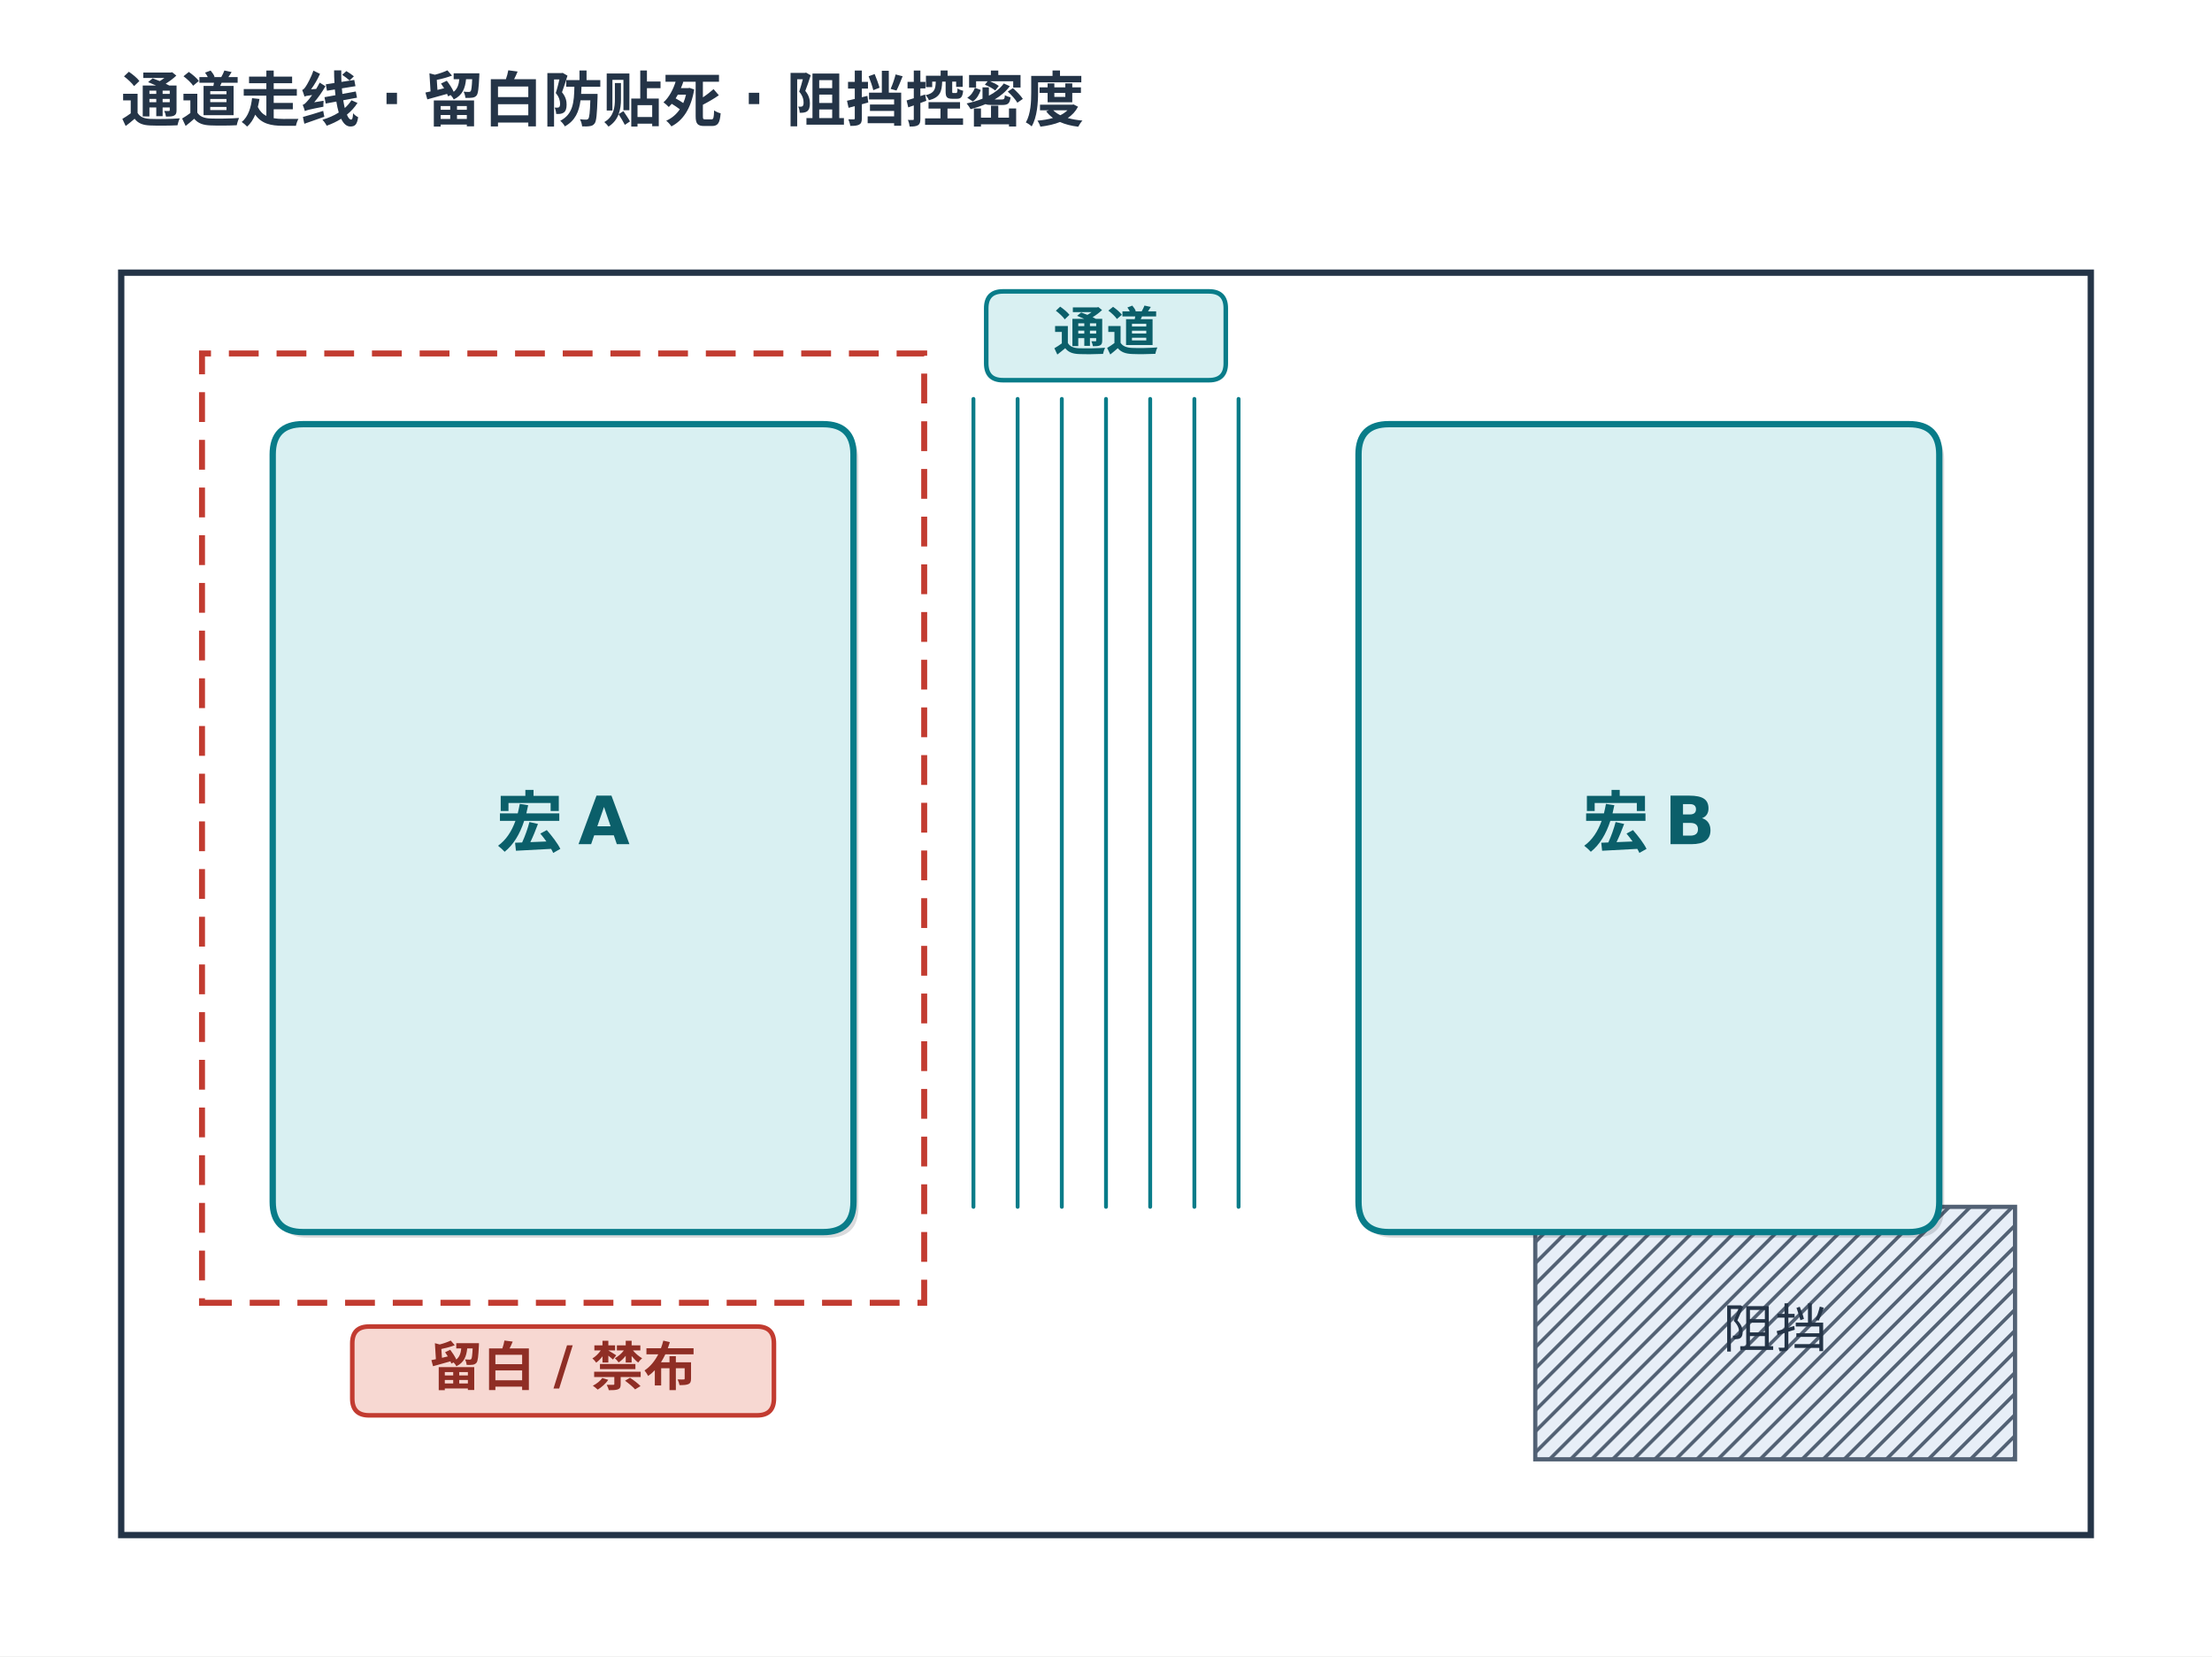
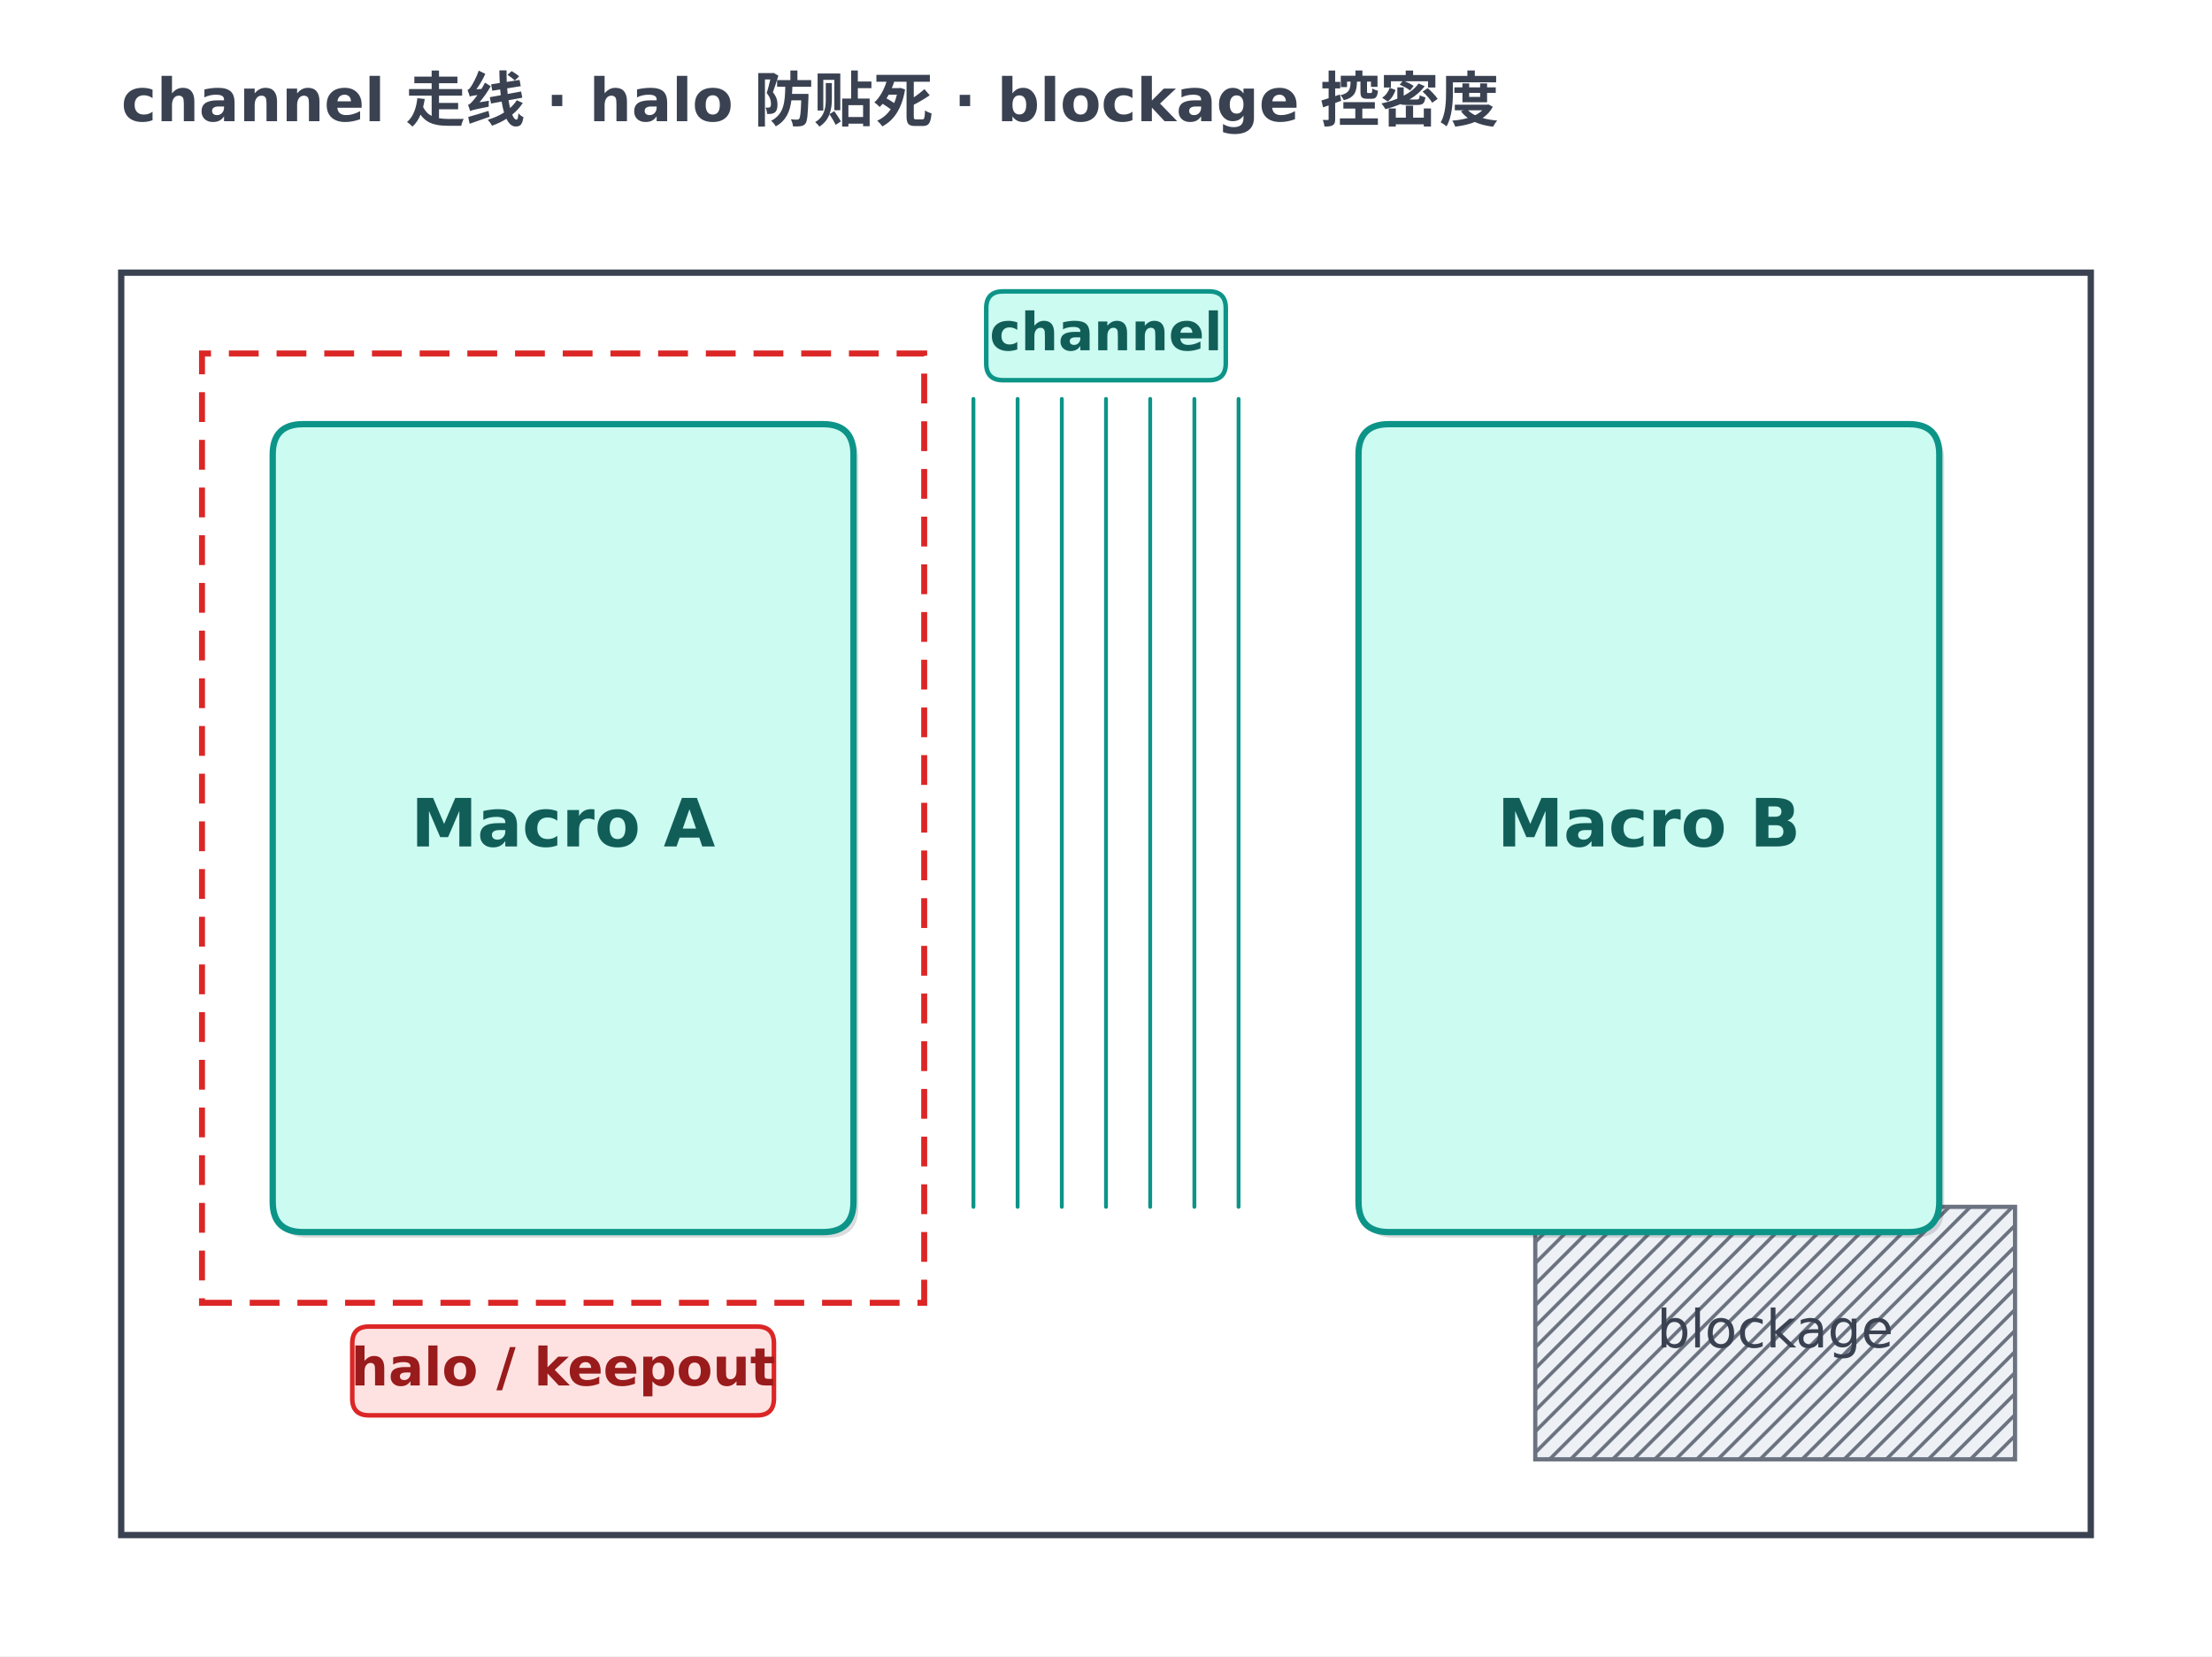
<svg xmlns="http://www.w3.org/2000/svg" width="630.72pt" height="472.32pt" viewBox="0 0 630.72 472.32" version="1.1">
  <defs>
    <style type="text/css">*{stroke-linejoin: round; stroke-linecap: butt}</style>
  </defs>
  <g id="figure_1">
    <g id="patch_1">
      <path d="M 0 472.32  L 630.72 472.32  L 630.72 0  L 0 0  z " style="fill: #ffffff" />
    </g>
    <g id="axes_1">
      <g id="patch_2">
-         <path d="M 5.76 466.56  L 624.96 466.56  L 624.96 5.76  L 5.76 5.76  z " clip-path="url(#p7eda6b12e1)" style="fill: #ffffff" />
+         <path d="M 5.76 466.56  L 624.96 466.56  L 624.96 5.76  L 5.76 5.76  z " clip-path="url(#pbcbeb73d18)" style="fill: #ffffff" />
      </g>
      <g id="patch_3">
-         <path d="M 34.56 437.76  L 596.16 437.76  L 596.16 77.76  L 34.56 77.76  z " clip-path="url(#p7eda6b12e1)" style="fill: #ffffff; stroke: #243447; stroke-width: 1.8; stroke-linejoin: miter" />
+         <path d="M 34.56 437.76  L 596.16 437.76  L 596.16 77.76  L 34.56 77.76  z " clip-path="url(#pbcbeb73d18)" style="fill: #ffffff; stroke: #3a4252; stroke-width: 1.8; stroke-linejoin: miter" />
      </g>
      <g id="line2d_1">
-         <path d="M 277.56 344.16  L 277.56 113.76  " clip-path="url(#p7eda6b12e1)" style="fill: none; stroke: #087C89; stroke-width: 1.1; stroke-linecap: round" />
+         <path d="M 277.56 344.16  L 277.56 113.76  " clip-path="url(#pbcbeb73d18)" style="fill: none; stroke: #0d9488; stroke-width: 1.1; stroke-linecap: round" />
      </g>
      <g id="line2d_2">
-         <path d="M 290.16 344.16  L 290.16 113.76  " clip-path="url(#p7eda6b12e1)" style="fill: none; stroke: #087C89; stroke-width: 1.1; stroke-linecap: round" />
+         <path d="M 290.16 344.16  L 290.16 113.76  " clip-path="url(#pbcbeb73d18)" style="fill: none; stroke: #0d9488; stroke-width: 1.1; stroke-linecap: round" />
      </g>
      <g id="line2d_3">
-         <path d="M 302.76 344.16  L 302.76 113.76  " clip-path="url(#p7eda6b12e1)" style="fill: none; stroke: #087C89; stroke-width: 1.1; stroke-linecap: round" />
+         <path d="M 302.76 344.16  L 302.76 113.76  " clip-path="url(#pbcbeb73d18)" style="fill: none; stroke: #0d9488; stroke-width: 1.1; stroke-linecap: round" />
      </g>
      <g id="line2d_4">
-         <path d="M 315.36 344.16  L 315.36 113.76  " clip-path="url(#p7eda6b12e1)" style="fill: none; stroke: #087C89; stroke-width: 1.1; stroke-linecap: round" />
+         <path d="M 315.36 344.16  L 315.36 113.76  " clip-path="url(#pbcbeb73d18)" style="fill: none; stroke: #0d9488; stroke-width: 1.1; stroke-linecap: round" />
      </g>
      <g id="line2d_5">
-         <path d="M 327.96 344.16  L 327.96 113.76  " clip-path="url(#p7eda6b12e1)" style="fill: none; stroke: #087C89; stroke-width: 1.1; stroke-linecap: round" />
+         <path d="M 327.96 344.16  L 327.96 113.76  " clip-path="url(#pbcbeb73d18)" style="fill: none; stroke: #0d9488; stroke-width: 1.1; stroke-linecap: round" />
      </g>
      <g id="line2d_6">
-         <path d="M 340.56 344.16  L 340.56 113.76  " clip-path="url(#p7eda6b12e1)" style="fill: none; stroke: #087C89; stroke-width: 1.1; stroke-linecap: round" />
+         <path d="M 340.56 344.16  L 340.56 113.76  " clip-path="url(#pbcbeb73d18)" style="fill: none; stroke: #0d9488; stroke-width: 1.1; stroke-linecap: round" />
      </g>
      <g id="line2d_7">
-         <path d="M 353.16 344.16  L 353.16 113.76  " clip-path="url(#p7eda6b12e1)" style="fill: none; stroke: #087C89; stroke-width: 1.1; stroke-linecap: round" />
+         <path d="M 353.16 344.16  L 353.16 113.76  " clip-path="url(#pbcbeb73d18)" style="fill: none; stroke: #0d9488; stroke-width: 1.1; stroke-linecap: round" />
      </g>
      <g id="patch_4">
-         <path d="M 437.76 416.16  L 574.56 416.16  L 574.56 344.16  L 437.76 344.16  z " clip-path="url(#p7eda6b12e1)" style="fill: url(#h8a6af92944); stroke: #526174; stroke-width: 1.2; stroke-linejoin: miter" />
+         <path d="M 437.76 416.16  L 574.56 416.16  L 574.56 344.16  L 437.76 344.16  z " clip-path="url(#pbcbeb73d18)" style="fill: url(#h774cb44bc0); stroke: #6b7280; stroke-width: 1.2; stroke-linejoin: miter" />
      </g>
      <g id="text_1">
-         <text style="font-size: 15px; font-family: 'Microsoft YaHei', 'Microsoft YaHei UI', 'SimHei', 'Segoe UI', 'DejaVu Sans', sans-serif; text-anchor: middle; fill: #243447" x="506.16" y="384.248" transform="rotate(-0 506.16 384.2475)">阻挡</text>
+         <text style="font-size: 15px; font-family: 'Microsoft YaHei', 'Microsoft YaHei UI', 'SimHei', 'Segoe UI', 'DejaVu Sans', sans-serif; text-anchor: middle; fill: #3a4252" x="506.16" y="384.248" transform="rotate(-0 506.16 384.2475)">blockage</text>
      </g>
      <g id="text_2">
-         <text style="font-weight: 700; font-size: 17px; font-family: 'Microsoft YaHei', 'Microsoft YaHei UI', 'SimHei', 'Segoe UI', 'DejaVu Sans', sans-serif; text-anchor: start; fill: #243447" x="34.56" y="34.56" transform="rotate(-0 34.56 34.56)">通道走线 · 留白防贴死 · 阻挡控密度</text>
+         <text style="font-weight: 700; font-size: 17px; font-family: 'Microsoft YaHei', 'Microsoft YaHei UI', 'SimHei', 'Segoe UI', 'DejaVu Sans', sans-serif; text-anchor: start; fill: #3a4252" x="34.56" y="34.56" transform="rotate(-0 34.56 34.56)">channel 走线 · halo 防贴死 · blockage 控密度</text>
      </g>
      <g id="patch_5">
-         <path d="M 87.8 352.96  L 236.12 352.96  Q 244.76 352.96 244.76 344.32  L 244.76 131.2  Q 244.76 122.56 236.12 122.56  L 87.8 122.56  Q 79.16 122.56 79.16 131.2  L 79.16 344.32  Q 79.16 352.96 87.8 352.96  z " clip-path="url(#p7eda6b12e1)" style="fill: #111827; opacity: 0.16" />
-         <path d="M 86.4 351.36  L 234.72 351.36  Q 243.36 351.36 243.36 342.72  L 243.36 129.6  Q 243.36 120.96 234.72 120.96  L 86.4 120.96  Q 77.76 120.96 77.76 129.6  L 77.76 342.72  Q 77.76 351.36 86.4 351.36  z " clip-path="url(#p7eda6b12e1)" style="fill: #D9F0F2; stroke: #087C89; stroke-width: 1.8; stroke-linejoin: miter" />
+         <path d="M 87.8 352.96  L 236.12 352.96  Q 244.76 352.96 244.76 344.32  L 244.76 131.2  Q 244.76 122.56 236.12 122.56  L 87.8 122.56  Q 79.16 122.56 79.16 131.2  L 79.16 344.32  Q 79.16 352.96 87.8 352.96  z " clip-path="url(#pbcbeb73d18)" style="fill: #1a1f2b; opacity: 0.16" />
+         <path d="M 86.4 351.36  L 234.72 351.36  Q 243.36 351.36 243.36 342.72  L 243.36 129.6  Q 243.36 120.96 234.72 120.96  L 86.4 120.96  Q 77.76 120.96 77.76 129.6  L 77.76 342.72  Q 77.76 351.36 86.4 351.36  z " clip-path="url(#pbcbeb73d18)" style="fill: #ccfbf1; stroke: #0d9488; stroke-width: 1.8; stroke-linejoin: miter" />
      </g>
      <g id="patch_6">
-         <path d="M 397.4 352.96  L 545.72 352.96  Q 554.36 352.96 554.36 344.32  L 554.36 131.2  Q 554.36 122.56 545.72 122.56  L 397.4 122.56  Q 388.76 122.56 388.76 131.2  L 388.76 344.32  Q 388.76 352.96 397.4 352.96  z " clip-path="url(#p7eda6b12e1)" style="fill: #111827; opacity: 0.16" />
-         <path d="M 396 351.36  L 544.32 351.36  Q 552.96 351.36 552.96 342.72  L 552.96 129.6  Q 552.96 120.96 544.32 120.96  L 396 120.96  Q 387.36 120.96 387.36 129.6  L 387.36 342.72  Q 387.36 351.36 396 351.36  z " clip-path="url(#p7eda6b12e1)" style="fill: #D9F0F2; stroke: #087C89; stroke-width: 1.8; stroke-linejoin: miter" />
+         <path d="M 397.4 352.96  L 545.72 352.96  Q 554.36 352.96 554.36 344.32  L 554.36 131.2  Q 554.36 122.56 545.72 122.56  L 397.4 122.56  Q 388.76 122.56 388.76 131.2  L 388.76 344.32  Q 388.76 352.96 397.4 352.96  z " clip-path="url(#pbcbeb73d18)" style="fill: #1a1f2b; opacity: 0.16" />
+         <path d="M 396 351.36  L 544.32 351.36  Q 552.96 351.36 552.96 342.72  L 552.96 129.6  Q 552.96 120.96 544.32 120.96  L 396 120.96  Q 387.36 120.96 387.36 129.6  L 387.36 342.72  Q 387.36 351.36 396 351.36  z " clip-path="url(#pbcbeb73d18)" style="fill: #ccfbf1; stroke: #0d9488; stroke-width: 1.8; stroke-linejoin: miter" />
      </g>
      <g id="patch_7">
-         <path d="M 57.6 371.52  L 263.52 371.52  L 263.52 100.8  L 57.6 100.8  L 57.6 371.52  z " clip-path="url(#p7eda6b12e1)" style="fill: none; stroke-dasharray: 8.5,5.1; stroke-dashoffset: 0; stroke: #C23B30; stroke-width: 1.7; stroke-linejoin: miter" />
+         <path d="M 57.6 371.52  L 263.52 371.52  L 263.52 100.8  L 57.6 100.8  L 57.6 371.52  z " clip-path="url(#pbcbeb73d18)" style="fill: none; stroke-dasharray: 8.5,5.1; stroke-dashoffset: 0; stroke: #dc2626; stroke-width: 1.7; stroke-linejoin: miter" />
      </g>
      <g id="text_3">
-         <text style="font-weight: 700; font-size: 19px; font-family: 'Microsoft YaHei', 'Microsoft YaHei UI', 'SimHei', 'Segoe UI', 'DejaVu Sans', sans-serif; text-anchor: middle; fill: #0B5F6A" x="160.56" y="241.392" transform="rotate(-0 160.56 241.3924)">宏 A</text>
+         <text style="font-weight: 700; font-size: 19px; font-family: 'Microsoft YaHei', 'Microsoft YaHei UI', 'SimHei', 'Segoe UI', 'DejaVu Sans', sans-serif; text-anchor: middle; fill: #115e59" x="160.56" y="241.392" transform="rotate(-0 160.56 241.3924)">Macro A</text>
      </g>
      <g id="text_4">
-         <text style="font-weight: 700; font-size: 19px; font-family: 'Microsoft YaHei', 'Microsoft YaHei UI', 'SimHei', 'Segoe UI', 'DejaVu Sans', sans-serif; text-anchor: middle; fill: #0B5F6A" x="470.16" y="241.392" transform="rotate(-0 470.16 241.3924)">宏 B</text>
+         <text style="font-weight: 700; font-size: 19px; font-family: 'Microsoft YaHei', 'Microsoft YaHei UI', 'SimHei', 'Segoe UI', 'DejaVu Sans', sans-serif; text-anchor: middle; fill: #115e59" x="470.16" y="241.392" transform="rotate(-0 470.16 241.3924)">Macro B</text>
      </g>
      <g id="text_5">
        <g id="patch_8">
-           <path d="M 105.246 403.62  L 215.874 403.62  Q 220.674 403.62 220.674 398.82  L 220.674 383.1  Q 220.674 378.3 215.874 378.3  L 105.246 378.3  Q 100.446 378.3 100.446 383.1  L 100.446 398.82  Q 100.446 403.62 105.246 403.62  z " style="fill: #F7D8D2; stroke: #C23B30; stroke-width: 1.3; stroke-linejoin: miter" />
+           <path d="M 105.246 403.62  L 215.874 403.62  Q 220.674 403.62 220.674 398.82  L 220.674 383.1  Q 220.674 378.3 215.874 378.3  L 105.246 378.3  Q 100.446 378.3 100.446 383.1  L 100.446 398.82  Q 100.446 403.62 105.246 403.62  z " style="fill: #fee2e2; stroke: #dc2626; stroke-width: 1.3; stroke-linejoin: miter" />
        </g>
-         <text style="font-weight: 700; font-size: 15px; font-family: 'Microsoft YaHei', 'Microsoft YaHei UI', 'SimHei', 'Segoe UI', 'DejaVu Sans', sans-serif; text-anchor: middle; fill: #8F2E25" x="160.56" y="395.091" transform="rotate(-0 160.56 395.0909)">留白 / 禁布</text>
+         <text style="font-weight: 700; font-size: 15px; font-family: 'Microsoft YaHei', 'Microsoft YaHei UI', 'SimHei', 'Segoe UI', 'DejaVu Sans', sans-serif; text-anchor: middle; fill: #991b1b" x="160.56" y="395.091" transform="rotate(-0 160.56 395.0909)">halo / keepout</text>
      </g>
      <g id="text_6">
        <g id="patch_9">
-           <path d="M 286.008 108.42  L 344.712 108.42  Q 349.512 108.42 349.512 103.62  L 349.512 87.9  Q 349.512 83.1 344.712 83.1  L 286.008 83.1  Q 281.208 83.1 281.208 87.9  L 281.208 103.62  Q 281.208 108.42 286.008 108.42  z " style="fill: #D9F0F2; stroke: #087C89; stroke-width: 1.3; stroke-linejoin: miter" />
+           <path d="M 286.008 108.42  L 344.712 108.42  Q 349.512 108.42 349.512 103.62  L 349.512 87.9  Q 349.512 83.1 344.712 83.1  L 286.008 83.1  Q 281.208 83.1 281.208 87.9  L 281.208 103.62  Q 281.208 108.42 286.008 108.42  z " style="fill: #ccfbf1; stroke: #0d9488; stroke-width: 1.3; stroke-linejoin: miter" />
        </g>
-         <text style="font-weight: 700; font-size: 15px; font-family: 'Microsoft YaHei', 'Microsoft YaHei UI', 'SimHei', 'Segoe UI', 'DejaVu Sans', sans-serif; text-anchor: middle; fill: #0B5F6A" x="315.36" y="99.891" transform="rotate(-0 315.36 99.89086)">通道</text>
+         <text style="font-weight: 700; font-size: 15px; font-family: 'Microsoft YaHei', 'Microsoft YaHei UI', 'SimHei', 'Segoe UI', 'DejaVu Sans', sans-serif; text-anchor: middle; fill: #115e59" x="315.36" y="99.891" transform="rotate(-0 315.36 99.89086)">channel</text>
      </g>
    </g>
  </g>
  <defs>
-     <clipPath id="p7eda6b12e1">
+     <clipPath id="pbcbeb73d18">
      <rect x="5.76" y="5.76" width="619.2" height="460.8" />
    </clipPath>
  </defs>
  <defs>
-     <pattern id="h8a6af92944" patternUnits="userSpaceOnUse" x="0" y="0" width="72" height="72">
-       <rect x="0" y="0" width="73" height="73" fill="#E7EEF7" />
-       <path d="M -36 36  L 36 -36  M -33 39  L 39 -33  M -30 42  L 42 -30  M -27 45  L 45 -27  M -24 48  L 48 -24  M -21 51  L 51 -21  M -18 54  L 54 -18  M -15 57  L 57 -15  M -12 60  L 60 -12  M -9 63  L 63 -9  M -6 66  L 66 -6  M -3 69  L 69 -3  M 0 72  L 72 0  M 3 75  L 75 3  M 6 78  L 78 6  M 9 81  L 81 9  M 12 84  L 84 12  M 15 87  L 87 15  M 18 90  L 90 18  M 21 93  L 93 21  M 24 96  L 96 24  M 27 99  L 99 27  M 30 102  L 102 30  M 33 105  L 105 33  M 36 108  L 108 36  " style="fill: #526174; stroke: #526174; stroke-width: 1.0; stroke-linecap: butt; stroke-linejoin: miter" />
+     <pattern id="h774cb44bc0" patternUnits="userSpaceOnUse" x="0" y="0" width="72" height="72">
+       <rect x="0" y="0" width="73" height="73" fill="#edf0f4" />
+       <path d="M -36 36  L 36 -36  M -33 39  L 39 -33  M -30 42  L 42 -30  M -27 45  L 45 -27  M -24 48  L 48 -24  M -21 51  L 51 -21  M -18 54  L 54 -18  M -15 57  L 57 -15  M -12 60  L 60 -12  M -9 63  L 63 -9  M -6 66  L 66 -6  M -3 69  L 69 -3  M 0 72  L 72 0  M 3 75  L 75 3  M 6 78  L 78 6  M 9 81  L 81 9  M 12 84  L 84 12  M 15 87  L 87 15  M 18 90  L 90 18  M 21 93  L 93 21  M 24 96  L 96 24  M 27 99  L 99 27  M 30 102  L 102 30  M 33 105  L 105 33  M 36 108  L 108 36  " style="fill: #6b7280; stroke: #6b7280; stroke-width: 1.0; stroke-linecap: butt; stroke-linejoin: miter" />
    </pattern>
  </defs>
</svg>
